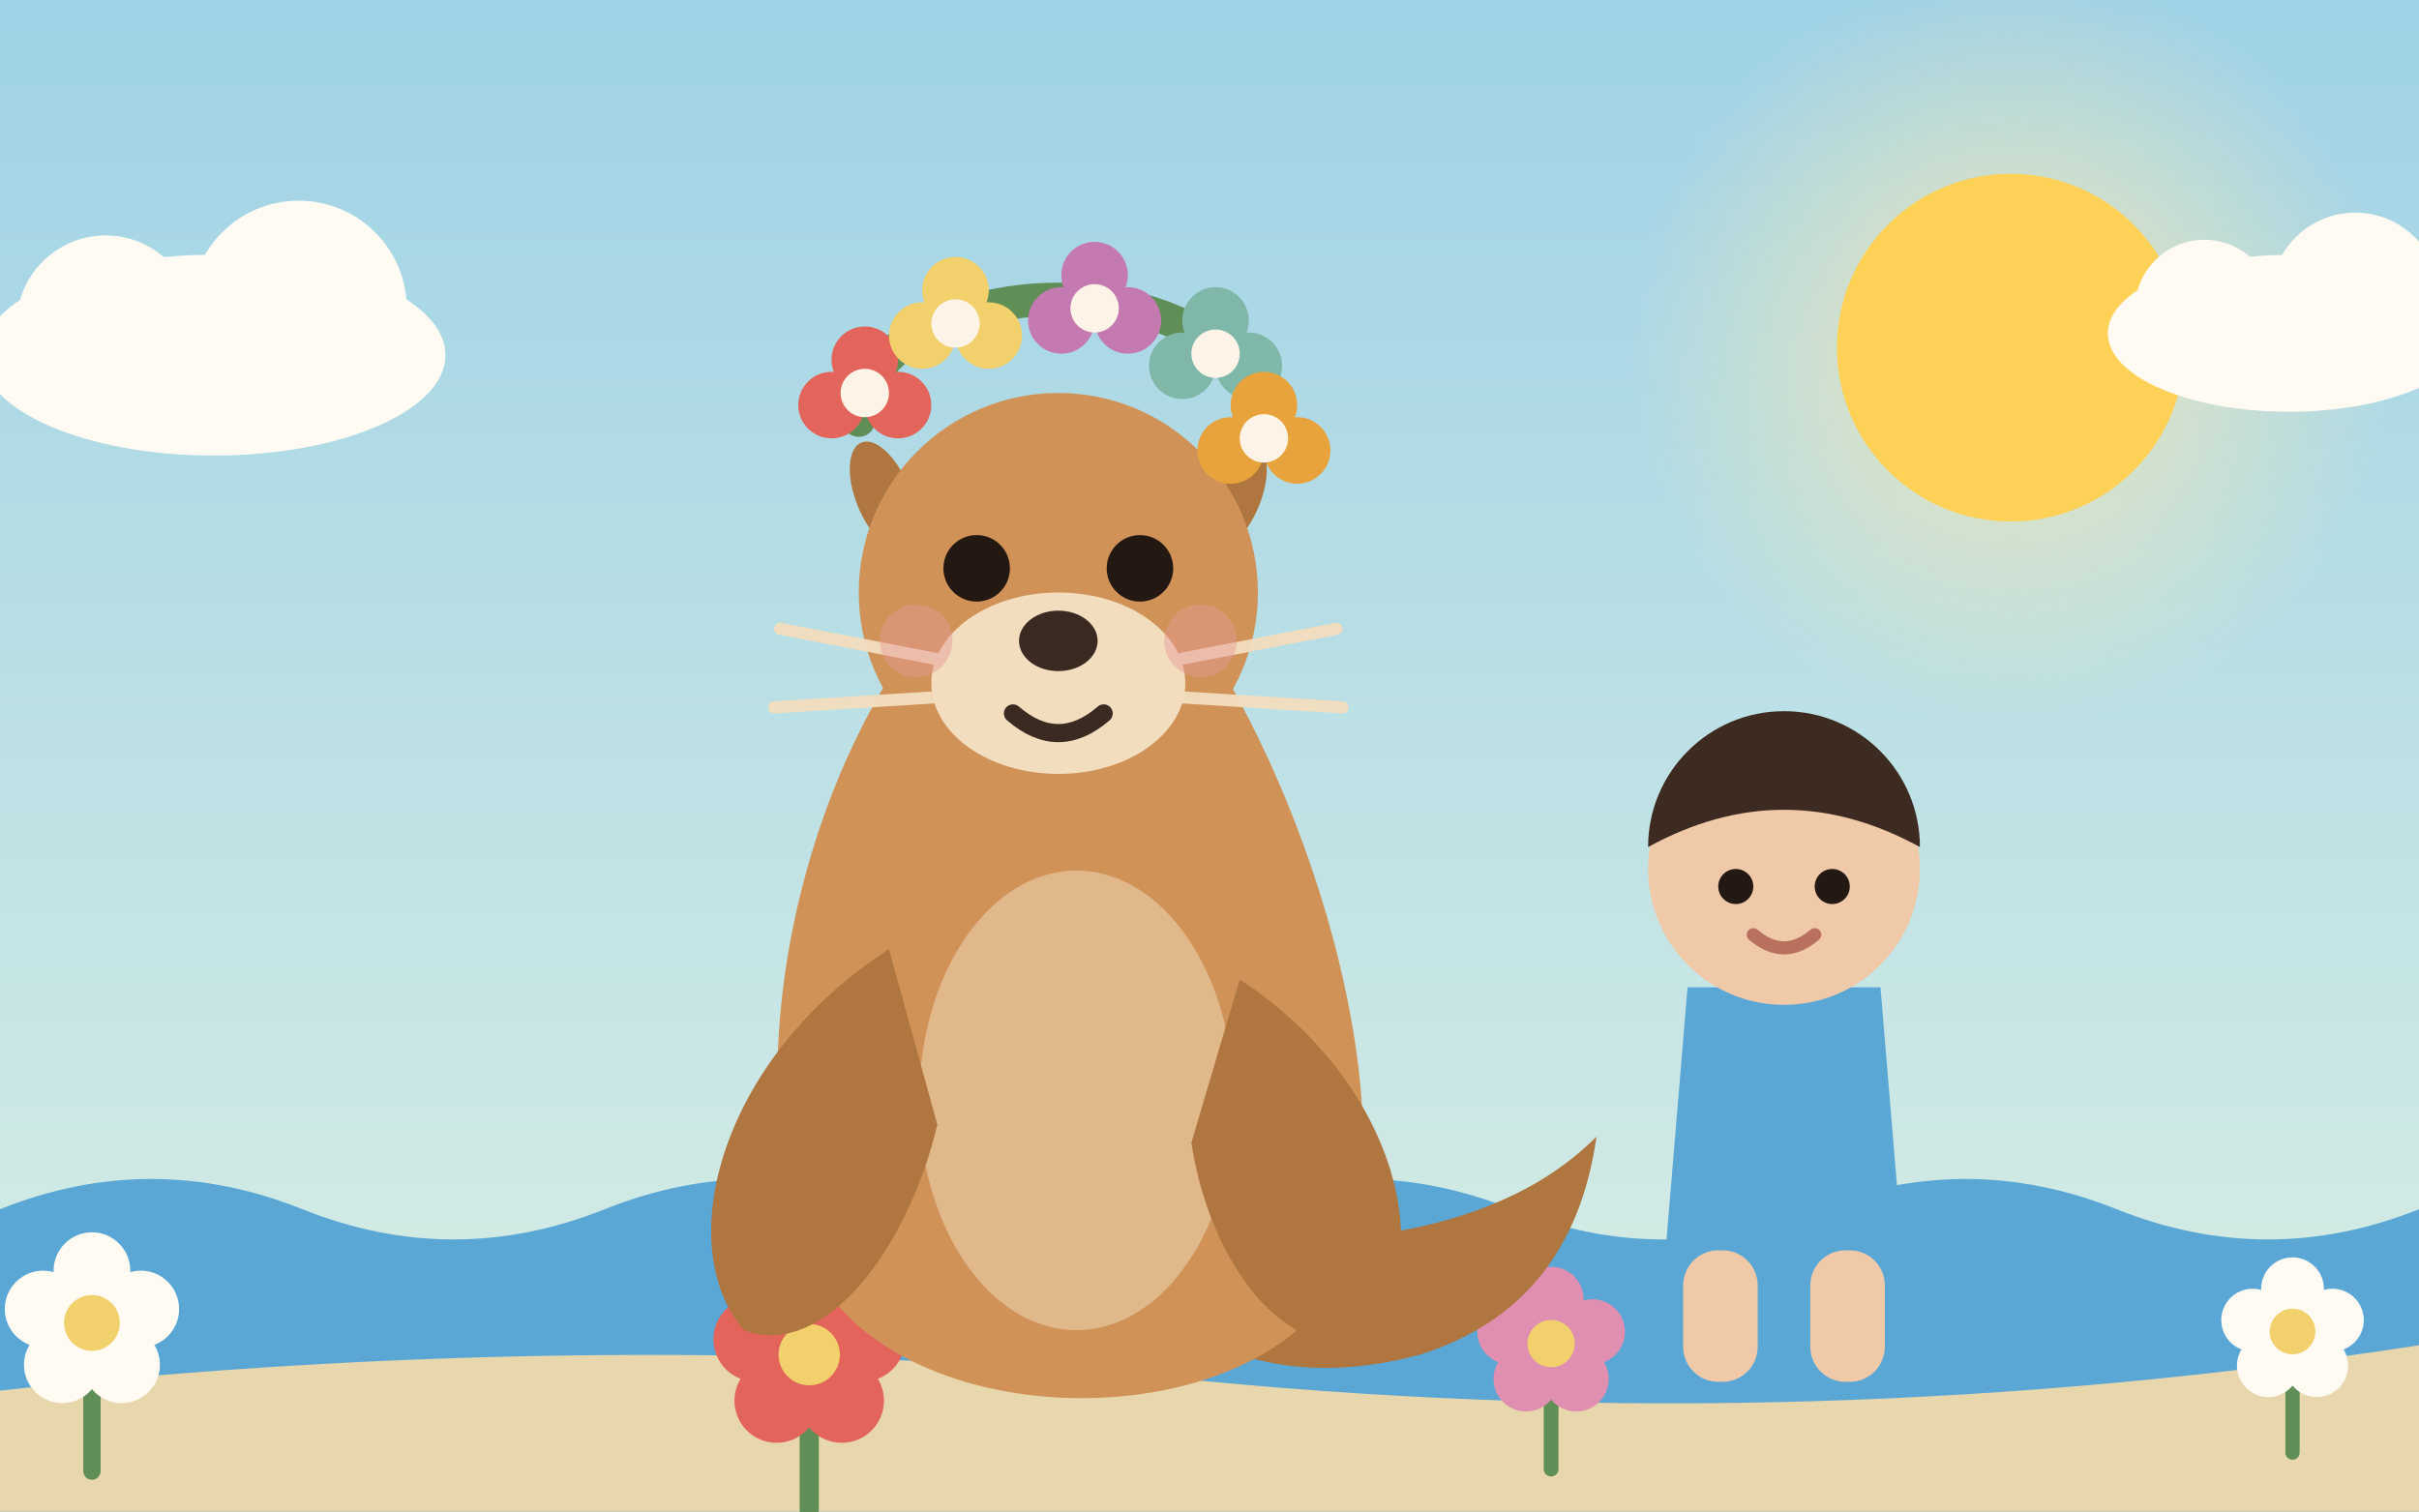
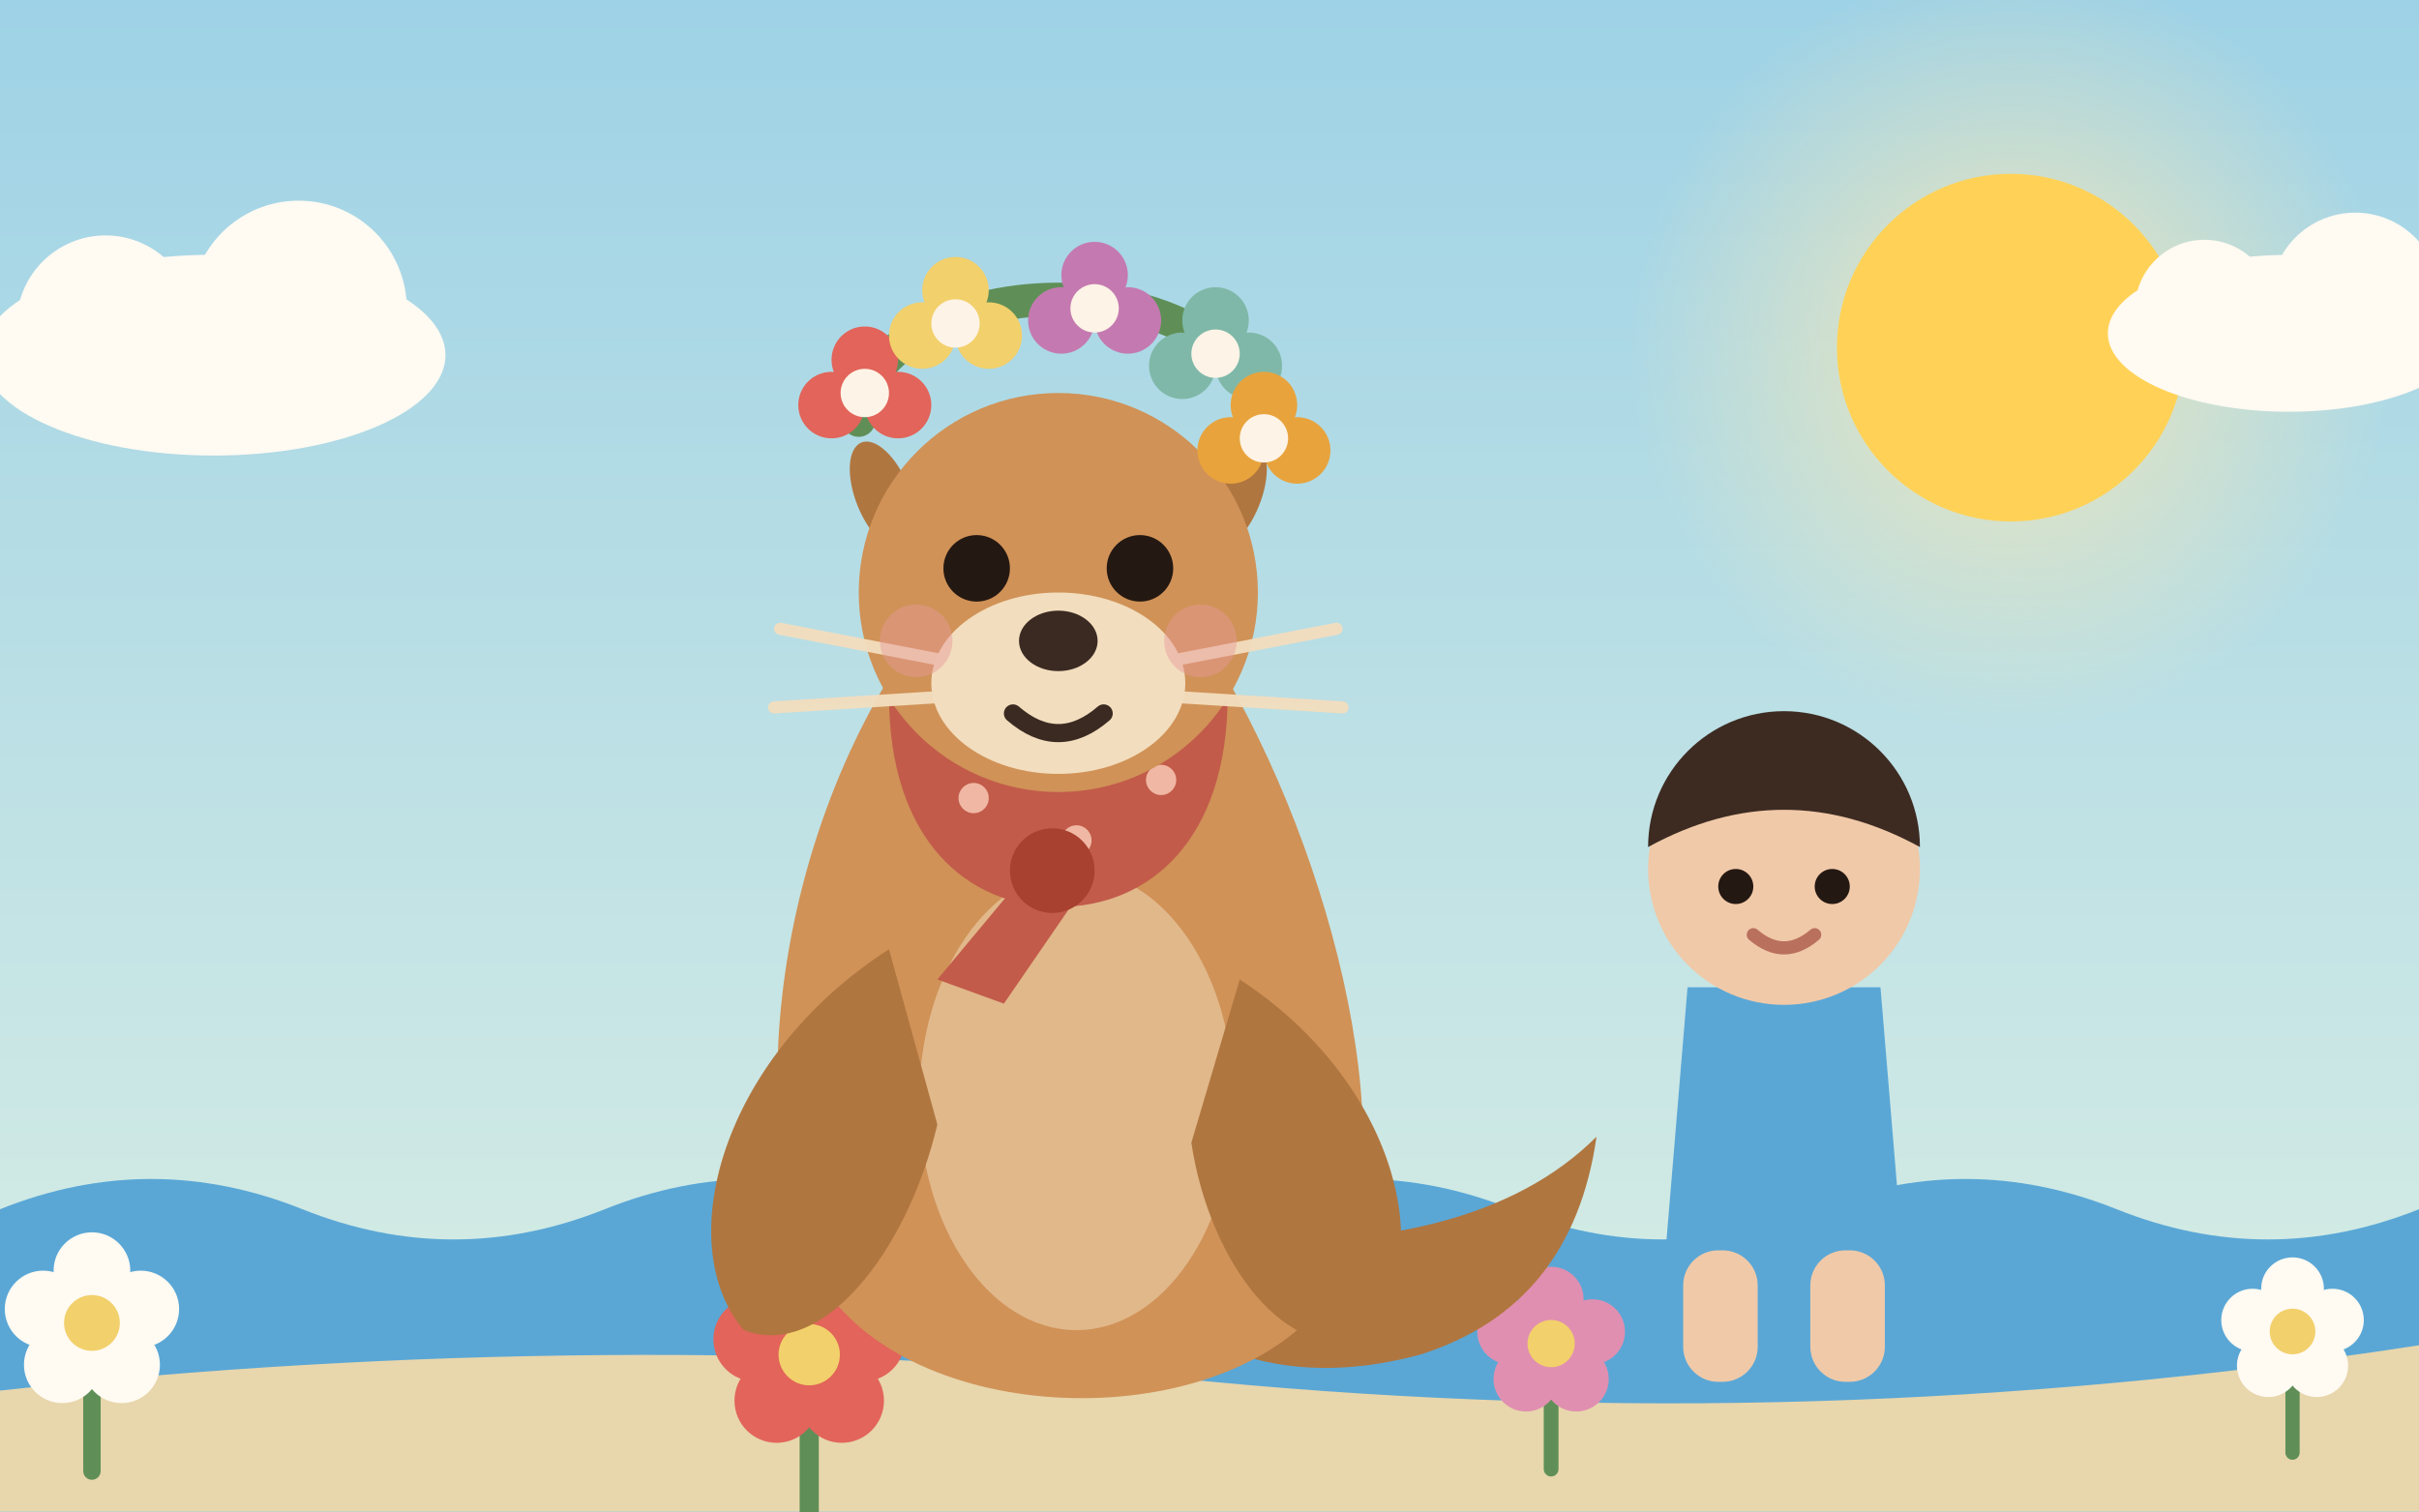
<svg xmlns="http://www.w3.org/2000/svg" viewBox="0 0 1600 1000" role="img">
  <defs>
    <linearGradient id="sky" x1="0" y1="0" x2="0" y2="1">
      <stop offset="0" stop-color="#9ed2e6" />
      <stop offset="1" stop-color="#dcefe4" />
    </linearGradient>
    <radialGradient id="glow" cx="0.5" cy="0.5" r="0.5">
      <stop offset="0" stop-color="#ffe9b0" stop-opacity=".8" />
      <stop offset="1" stop-color="#ffe9b0" stop-opacity="0" />
    </radialGradient>
  </defs>
  <rect width="1600" height="1000" fill="url(#sky)" />
  <circle cx="1330" cy="230" r="253" fill="url(#glow)" />
  <circle cx="1330" cy="230" r="115" fill="#ffd257" />
  <g transform="translate(141.3476 234.9536) scale(1.277444)" fill="#fffaf2">
    <ellipse cx="0" cy="0" rx="120" ry="52" />
    <circle cx="-56" cy="-16" r="46" />
    <circle cx="44" cy="-24" r="56" />
  </g>
  <g transform="translate(1513.938 220.5169) scale(0.9979139)" fill="#fffaf2">
    <ellipse cx="0" cy="0" rx="120" ry="52" />
    <circle cx="-56" cy="-16" r="46" />
    <circle cx="44" cy="-24" r="56" />
  </g>
  <path d="M0 800 q100 -40 200 0 t200 0 t200 0 t200 0 t200 0 t200 0 t200 0 t200 0 L1600 1000 L0 1000 Z" fill="#5aa7d6" />
  <path d="M0 920 Q400 876 800 914 T1600 890 L1600 1000 L0 1000 Z" fill="#e8d6ac" />
  <g transform="translate(60.81324 875.2422) scale(1.152981)">
    <rect x="-5" y="0" width="10" height="90" rx="5" fill="#5f8f57" />
    <path d="M-34 6 q22 22 34 0" stroke="#5f8f57" stroke-width="9" fill="none" stroke-linecap="round" />
    <g fill="#fffaf2">
      <circle cx="0" cy="-30" r="22" />
      <circle cx="-28" cy="-8" r="22" />
      <circle cx="28" cy="-8" r="22" />
      <circle cx="-17" cy="24" r="22" />
      <circle cx="17" cy="24" r="22" />
    </g>
    <circle cx="0" cy="0" r="16" fill="#f2d06b" />
  </g>
  <g transform="translate(535.2444 896.2306) scale(1.267739)">
    <rect x="-5" y="0" width="10" height="90" rx="5" fill="#5f8f57" />
    <path d="M-34 6 q22 22 34 0" stroke="#5f8f57" stroke-width="9" fill="none" stroke-linecap="round" />
    <g fill="#e2645a">
      <circle cx="0" cy="-30" r="22" />
      <circle cx="-28" cy="-8" r="22" />
      <circle cx="28" cy="-8" r="22" />
      <circle cx="-17" cy="24" r="22" />
      <circle cx="17" cy="24" r="22" />
    </g>
    <circle cx="0" cy="0" r="16" fill="#f2d06b" />
  </g>
  <g transform="translate(1025.963 888.8929) scale(0.976963)">
    <rect x="-5" y="0" width="10" height="90" rx="5" fill="#5f8f57" />
    <path d="M-34 6 q22 22 34 0" stroke="#5f8f57" stroke-width="9" fill="none" stroke-linecap="round" />
    <g fill="#e08fb0">
      <circle cx="0" cy="-30" r="22" />
      <circle cx="-28" cy="-8" r="22" />
      <circle cx="28" cy="-8" r="22" />
      <circle cx="-17" cy="24" r="22" />
      <circle cx="17" cy="24" r="22" />
    </g>
    <circle cx="0" cy="0" r="16" fill="#f2d06b" />
  </g>
  <g transform="translate(1516.352 880.9022) scale(0.9429128)">
    <rect x="-5" y="0" width="10" height="90" rx="5" fill="#5f8f57" />
    <path d="M-34 6 q22 22 34 0" stroke="#5f8f57" stroke-width="9" fill="none" stroke-linecap="round" />
    <g fill="#fffaf2">
      <circle cx="0" cy="-30" r="22" />
      <circle cx="-28" cy="-8" r="22" />
      <circle cx="28" cy="-8" r="22" />
      <circle cx="-17" cy="24" r="22" />
      <circle cx="17" cy="24" r="22" />
    </g>
    <circle cx="0" cy="0" r="16" fill="#f2d06b" />
  </g>
  <g transform="translate(700 392) scale(2 2)">
    <path d="M46 214 q92 6 132 -34 q-8 56 -58 72 q-44 12 -78 -8 Z" fill="#b0763f" />
    <path d="M-52 22 C-98 92, -104 190, -76 232 C-42 278, 58 278, 90 232 C116 188, 92 88, 52 22 Z" fill="#d09257" />
    <ellipse cx="6" cy="168" rx="52" ry="76" fill="#f2ddbe" opacity=".5" />
    <path d="M-56 118 C-112 154, -128 216, -104 244 C-78 254, -50 218, -40 176 Z" fill="#b0763f" />
    <path d="M60 128 C112 162, 126 220, 102 246 C76 256, 50 222, 44 182 Z" fill="#b0763f" />
+     <path d="M-56 34 C-32 76, 32 76, 56 34 C56 82, 30 104, 0 104 C-30 104, -56 82, -56 34 Z" fill="#c25b4a" />
+     <g fill="#f0b8a4">
+       <circle cx="-28" cy="68" r="5" />
+       <circle cx="6" cy="82" r="5" />
+       <circle cx="34" cy="62" r="5" />
+     </g>
+     <path d="M-10 92 L-40 128 L-18 136 L4 104 Z" fill="#c25b4a" />
+     <circle cx="-2" cy="92" r="14" fill="#a8412f" />
    <ellipse cx="-58" cy="-32" rx="9" ry="19" transform="rotate(-22 -58 -32)" fill="#b0763f" />
    <ellipse cx="58" cy="-32" rx="9" ry="19" transform="rotate(22 58 -32)" fill="#b0763f" />
    <circle cx="0" cy="0" r="66" fill="#d09257" />
    <ellipse cx="0" cy="30" rx="42" ry="30" fill="#f2ddbe" />
    <g stroke="#f2ddbe" stroke-width="4" stroke-linecap="round" opacity=".95">
      <path d="M-30 24 L-92 12" />
      <path d="M-30 34 L-94 38" />
      <path d="M30 24 L92 12" />
      <path d="M30 34 L94 38" />
    </g>
    <ellipse cx="0" cy="16" rx="13" ry="10" fill="#3b2a22" />
    <path d="M-15 40 q15 13 30 0" stroke="#3b2a22" stroke-width="6" fill="none" stroke-linecap="round" />
    <circle cx="-27" cy="-8" r="11" fill="#241812" />
    <circle cx="27" cy="-8" r="11" fill="#241812" />
    <circle cx="-47" cy="16" r="12" fill="#e79a9a" opacity=".45" />
    <circle cx="47" cy="16" r="12" fill="#e79a9a" opacity=".45" />
  </g>
  <g transform="translate(700 338) scale(2)">
    <path d="M-66 -30 a66 40 0 0 1 132 0" stroke="#5f8f57" stroke-width="11" fill="none" stroke-linecap="round" />
    <g transform="translate(-64 -39)" fill="#e2645a">
      <circle cx="0" cy="-11" r="11" />
      <circle cx="-11" cy="4" r="11" />
      <circle cx="11" cy="4" r="11" />
      <circle cx="0" cy="0" r="8" fill="#fdf3e6" />
    </g>
    <g transform="translate(-34 -62)" fill="#f2d06b">
      <circle cx="0" cy="-11" r="11" />
      <circle cx="-11" cy="4" r="11" />
      <circle cx="11" cy="4" r="11" />
      <circle cx="0" cy="0" r="8" fill="#fdf3e6" />
    </g>
    <g transform="translate(12 -67)" fill="#c47ab0">
      <circle cx="0" cy="-11" r="11" />
      <circle cx="-11" cy="4" r="11" />
      <circle cx="11" cy="4" r="11" />
      <circle cx="0" cy="0" r="8" fill="#fdf3e6" />
    </g>
    <g transform="translate(52 -52)" fill="#7fb8a8">
      <circle cx="0" cy="-11" r="11" />
      <circle cx="-11" cy="4" r="11" />
      <circle cx="11" cy="4" r="11" />
      <circle cx="0" cy="0" r="8" fill="#fdf3e6" />
    </g>
    <g transform="translate(68 -24)" fill="#e8a33c">
      <circle cx="0" cy="-11" r="11" />
      <circle cx="-11" cy="4" r="11" />
      <circle cx="11" cy="4" r="11" />
      <circle cx="0" cy="0" r="8" fill="#fdf3e6" />
    </g>
  </g>
  <g transform="translate(1180 609.7) scale(1.45)">
    <path d="M-44 30 L44 30 L54 150 L-54 150 Z" fill="#5aa7d6" />
    <rect x="-46" y="150" width="34" height="60" rx="16" fill="#f0c9a8" />
    <rect x="12" y="150" width="34" height="60" rx="16" fill="#f0c9a8" />
    <circle cx="0" cy="-24" r="62" fill="#f0c9a8" />
    <path d="M-62 -34 a62 62 0 0 1 124 0 q-62 -34 -124 0 Z" fill="#3d2b22" />
    <circle cx="-22" cy="-16" r="8" fill="#241812" />
    <circle cx="22" cy="-16" r="8" fill="#241812" />
    <path d="M-14 6 q14 12 28 0" stroke="#b9705c" stroke-width="6" fill="none" stroke-linecap="round" />
  </g>
</svg>
